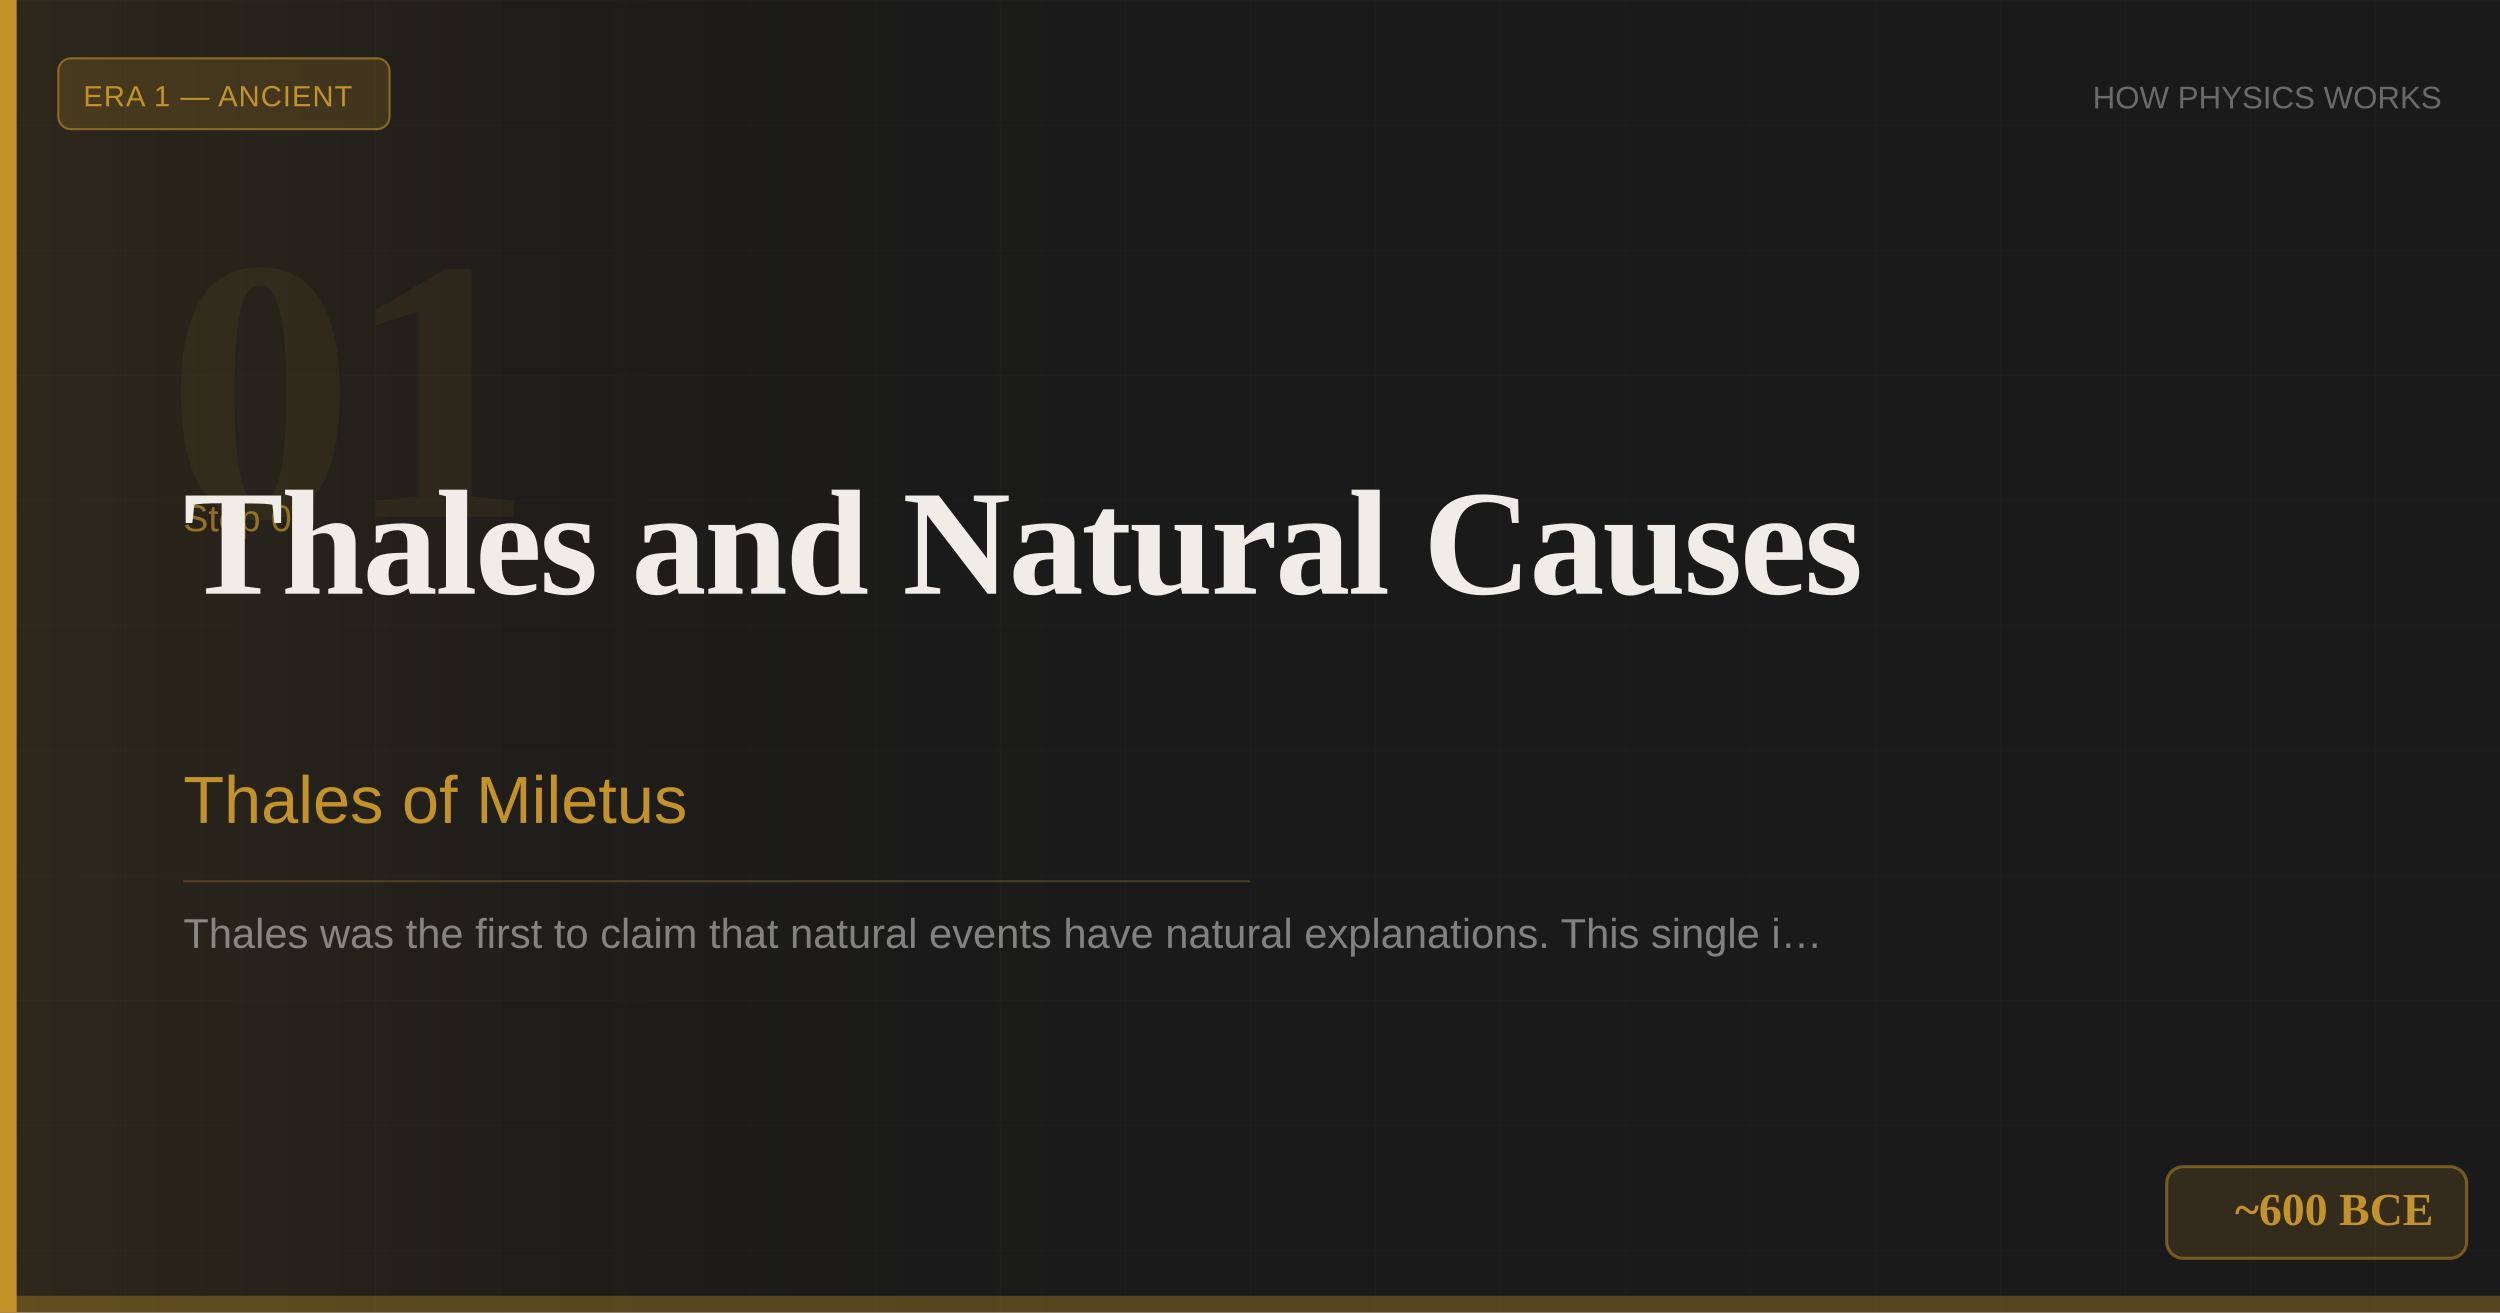
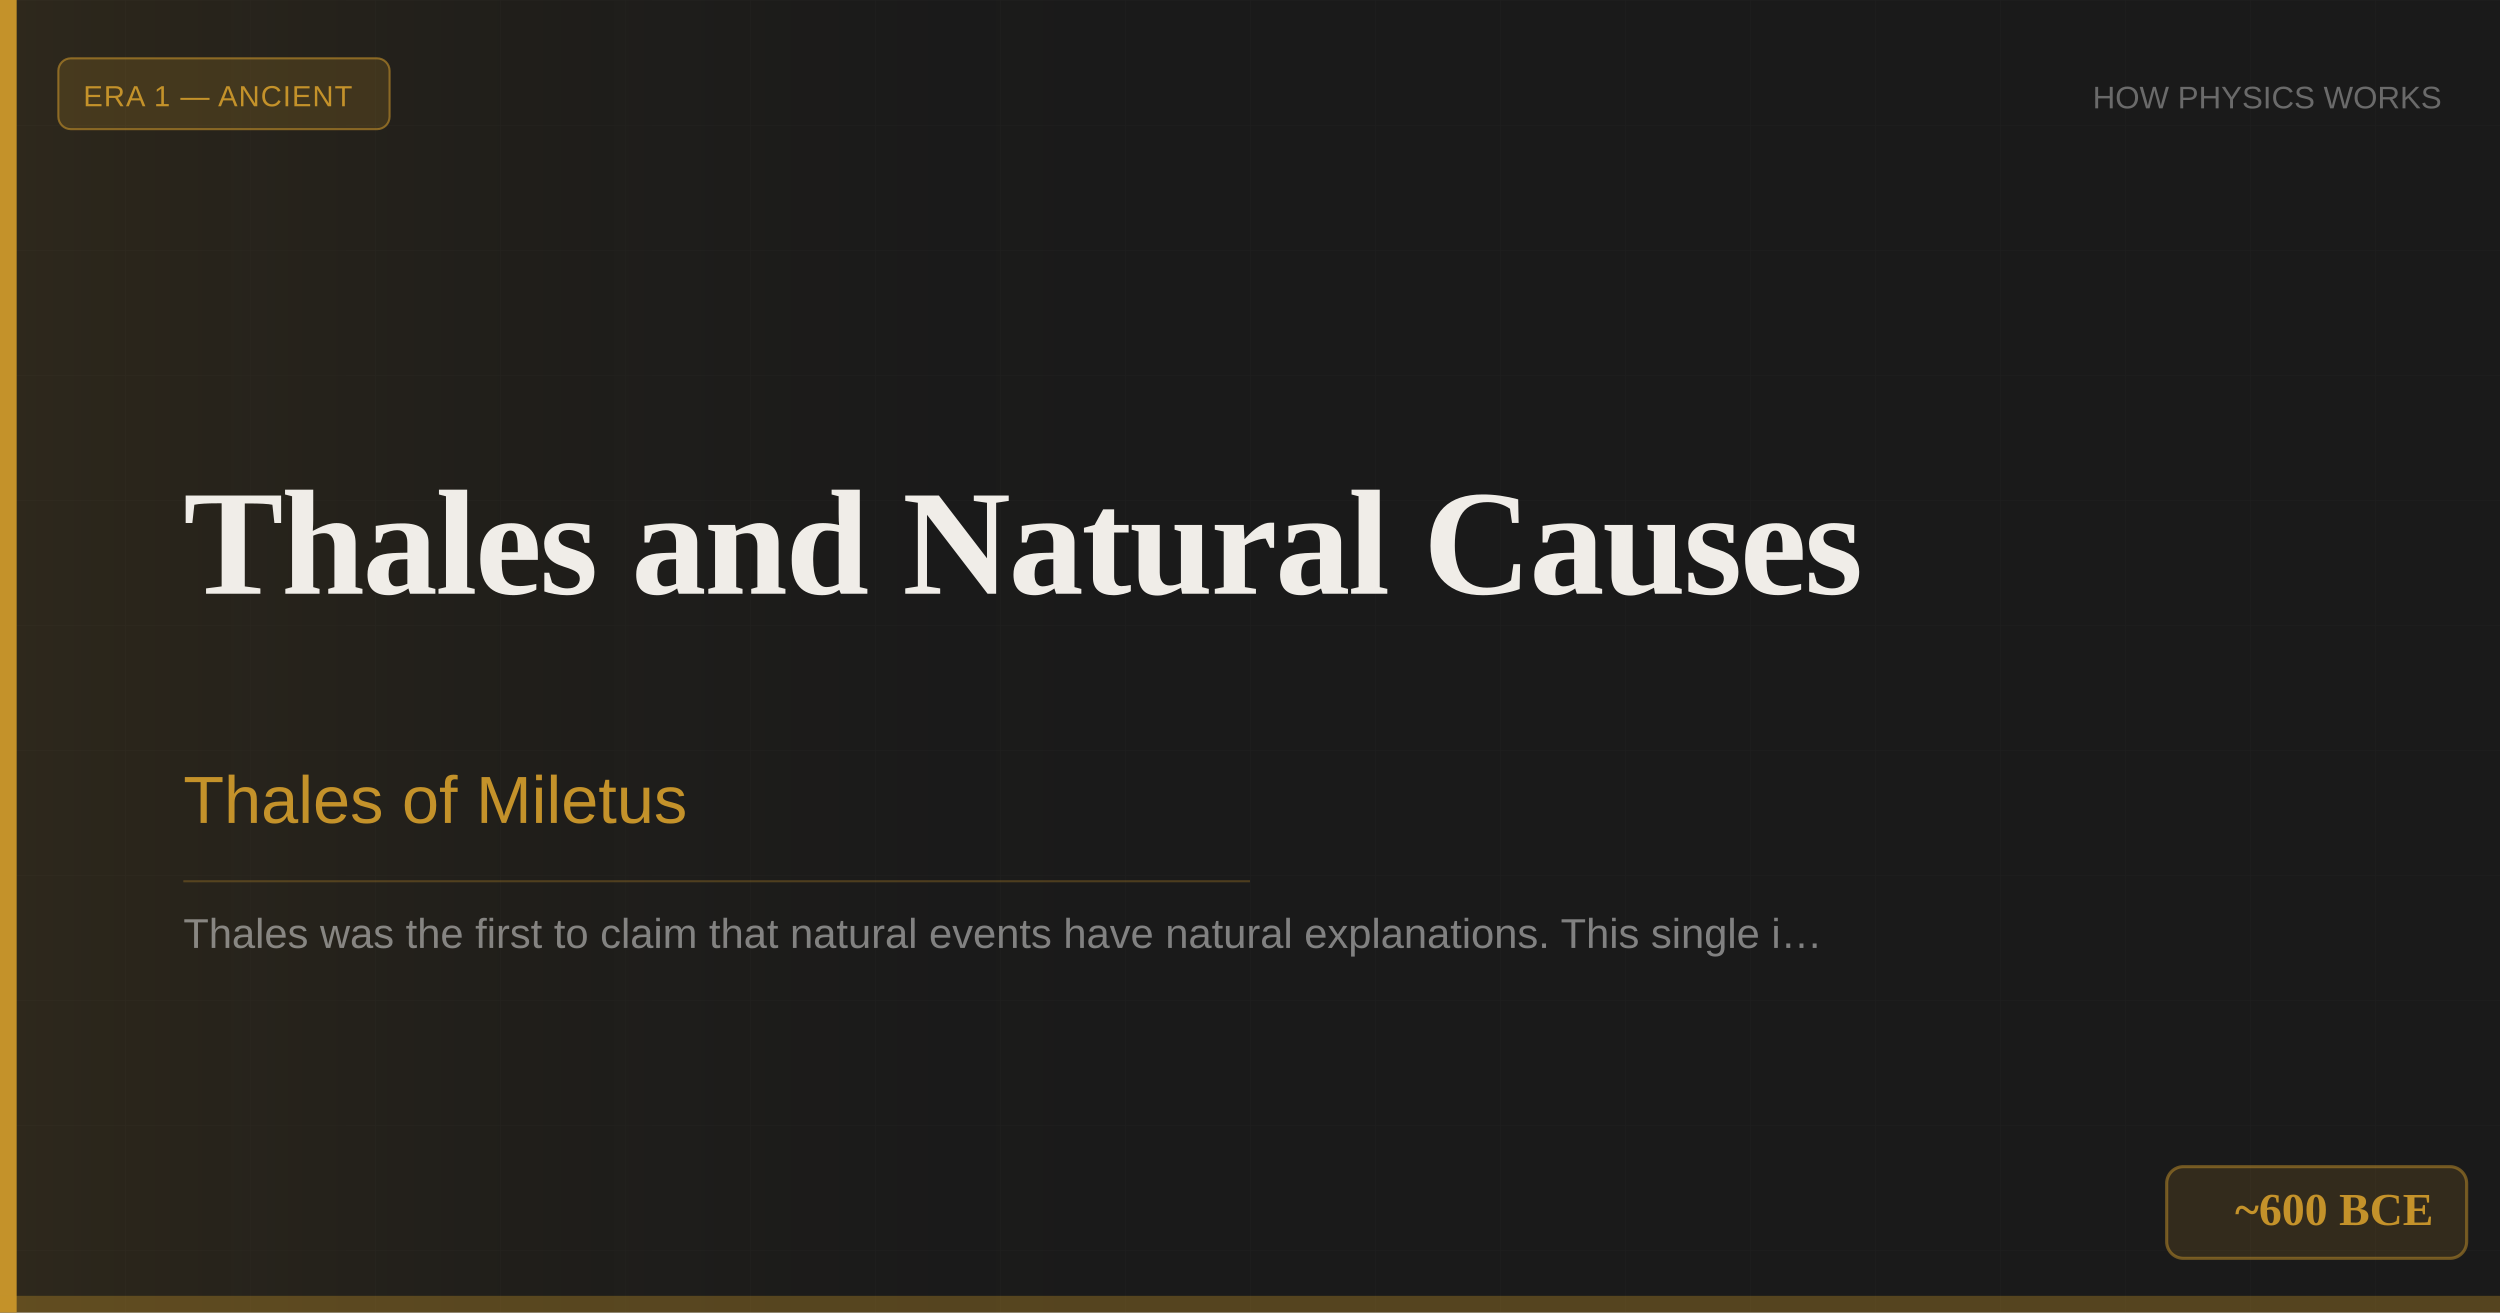
<svg xmlns="http://www.w3.org/2000/svg" width="1200" height="630" viewBox="0 0 1200 630">
  <rect width="1200" height="630" fill="#1a1a1a" />
  <defs>
    <pattern id="grid" width="60" height="60" patternUnits="userSpaceOnUse">
      <path d="M 60 0 L 0 0 0 60" fill="none" stroke="#ffffff" stroke-width="0.3" opacity="0.04" />
    </pattern>
    <linearGradient id="bgGrad" x1="0" y1="0" x2="1" y2="0">
      <stop offset="0%" stop-color="#c4922a" stop-opacity="0.12" />
      <stop offset="100%" stop-color="#1a1a1a" stop-opacity="0" />
    </linearGradient>
  </defs>
  <rect width="1200" height="630" fill="url(#grid)" />
  <rect width="560" height="630" fill="url(#bgGrad)" />
  <rect x="0" y="0" width="8" height="630" fill="#c4922a" />
  <rect x="28" y="28" width="159" height="34" rx="6" fill="#c4922a" fill-opacity="0.18" />
  <rect x="28" y="28" width="159" height="34" rx="6" fill="none" stroke="#c4922a" stroke-width="1" stroke-opacity="0.6" />
  <text x="40" y="51" font-family="'DM Sans', Arial, sans-serif" font-size="14" font-weight="500" fill="#c4922a" letter-spacing="0.5">ERA 1 — ANCIENT</text>
  <text x="1172" y="52" text-anchor="end" font-family="'DM Sans', Arial, sans-serif" font-size="15" font-weight="400" fill="#ffffff" fill-opacity="0.35">HOW PHYSICS WORKS</text>
-   <text x="80" y="248" font-family="Georgia, 'Times New Roman', serif" font-size="180" font-weight="700" fill="#c4922a" fill-opacity="0.07" letter-spacing="-4">01</text>
-   <text x="88" y="255" font-family="'DM Sans', Arial, sans-serif" font-size="18" font-weight="400" fill="#c4922a" fill-opacity="0.7">Stop 01</text>
  <text x="88" y="285" font-family="Georgia, 'Times New Roman', serif" font-size="72" font-weight="600" fill="#f0ede8" letter-spacing="-1">Thales and Natural Causes</text>
  <text x="88" y="395" font-family="'DM Sans', Arial, sans-serif" font-size="32" font-weight="400" fill="#c4922a">Thales of Miletus</text>
  <line x1="88" y1="423" x2="600" y2="423" stroke="#c4922a" stroke-width="1" stroke-opacity="0.3" />
  <text x="88" y="455" font-family="'DM Sans', Arial, sans-serif" font-size="20" font-weight="300" fill="#ffffff" fill-opacity="0.45">Thales was the first to claim that natural events have natural explanations. This single i…</text>
  <rect x="1040" y="560" width="144" height="44" rx="8" fill="#c4922a" fill-opacity="0.15" />
  <rect x="1040" y="560" width="144" height="44" rx="8" fill="none" stroke="#c4922a" stroke-width="1.5" stroke-opacity="0.5" />
  <text x="1168" y="588" text-anchor="end" font-family="Georgia, 'Times New Roman', serif" font-size="22" font-weight="600" fill="#c4922a">~600 BCE</text>
  <rect x="0" y="622" width="1200" height="8" fill="#c4922a" fill-opacity="0.35" />
</svg>
